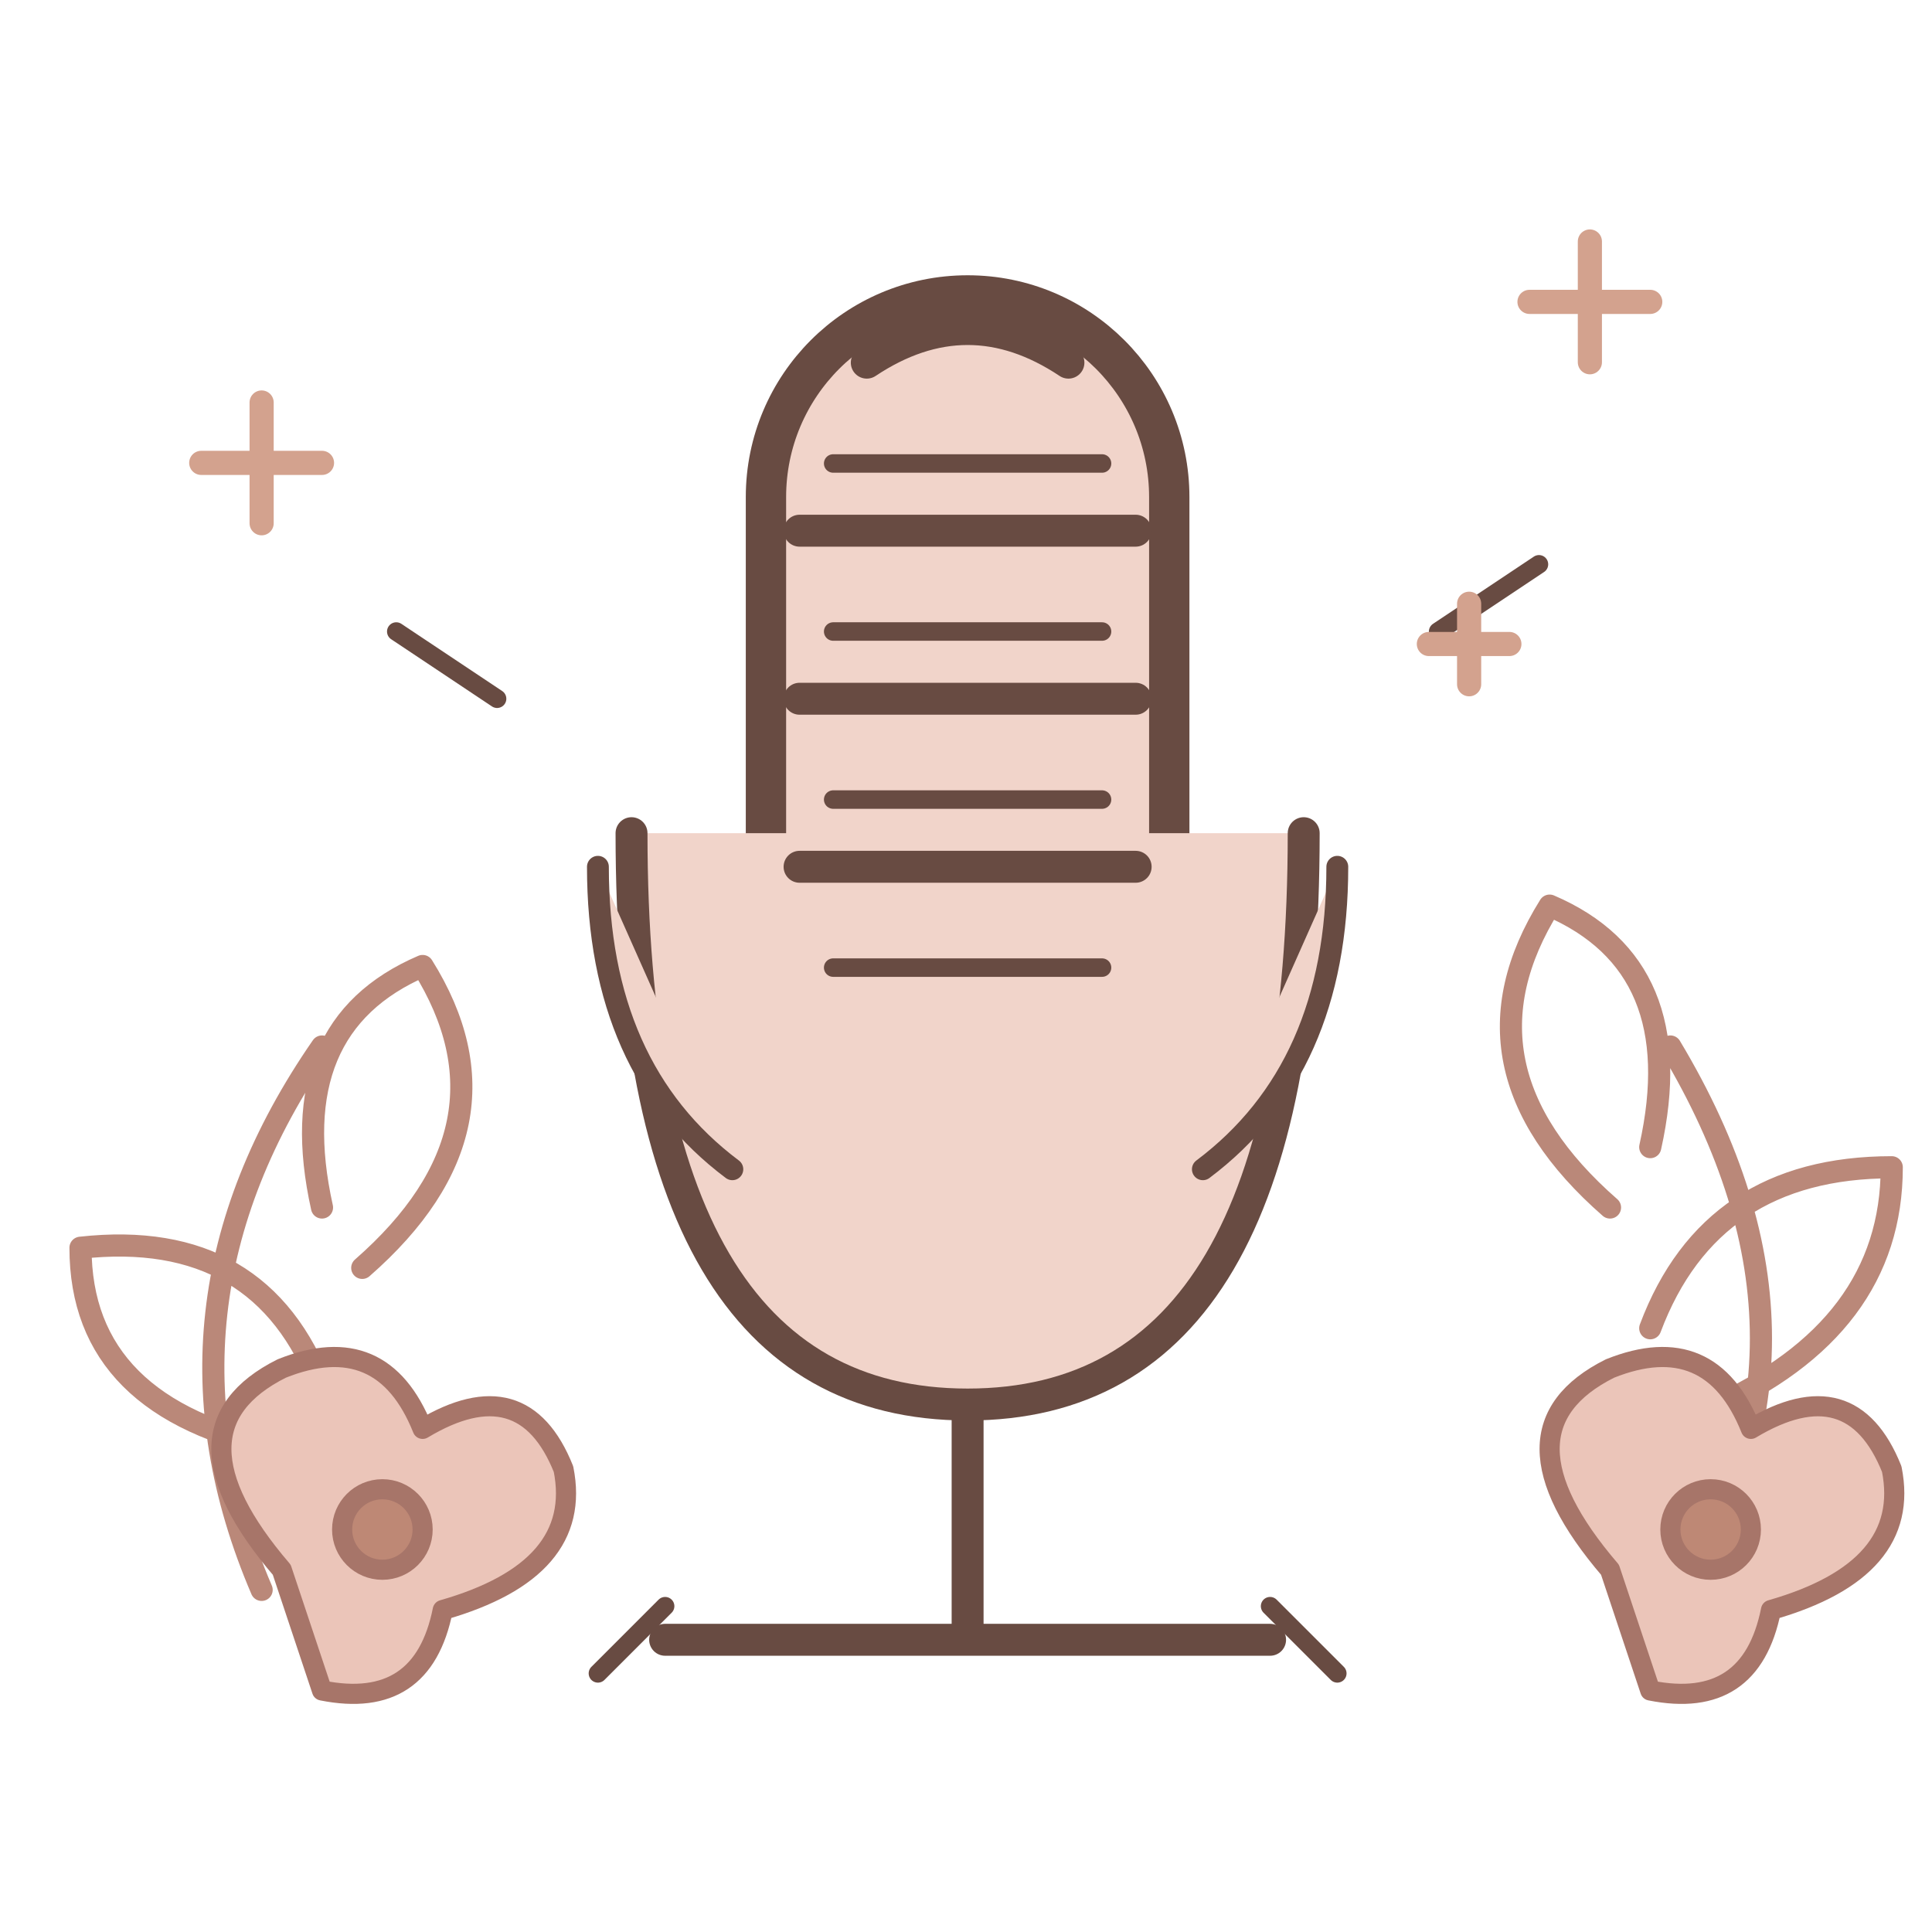
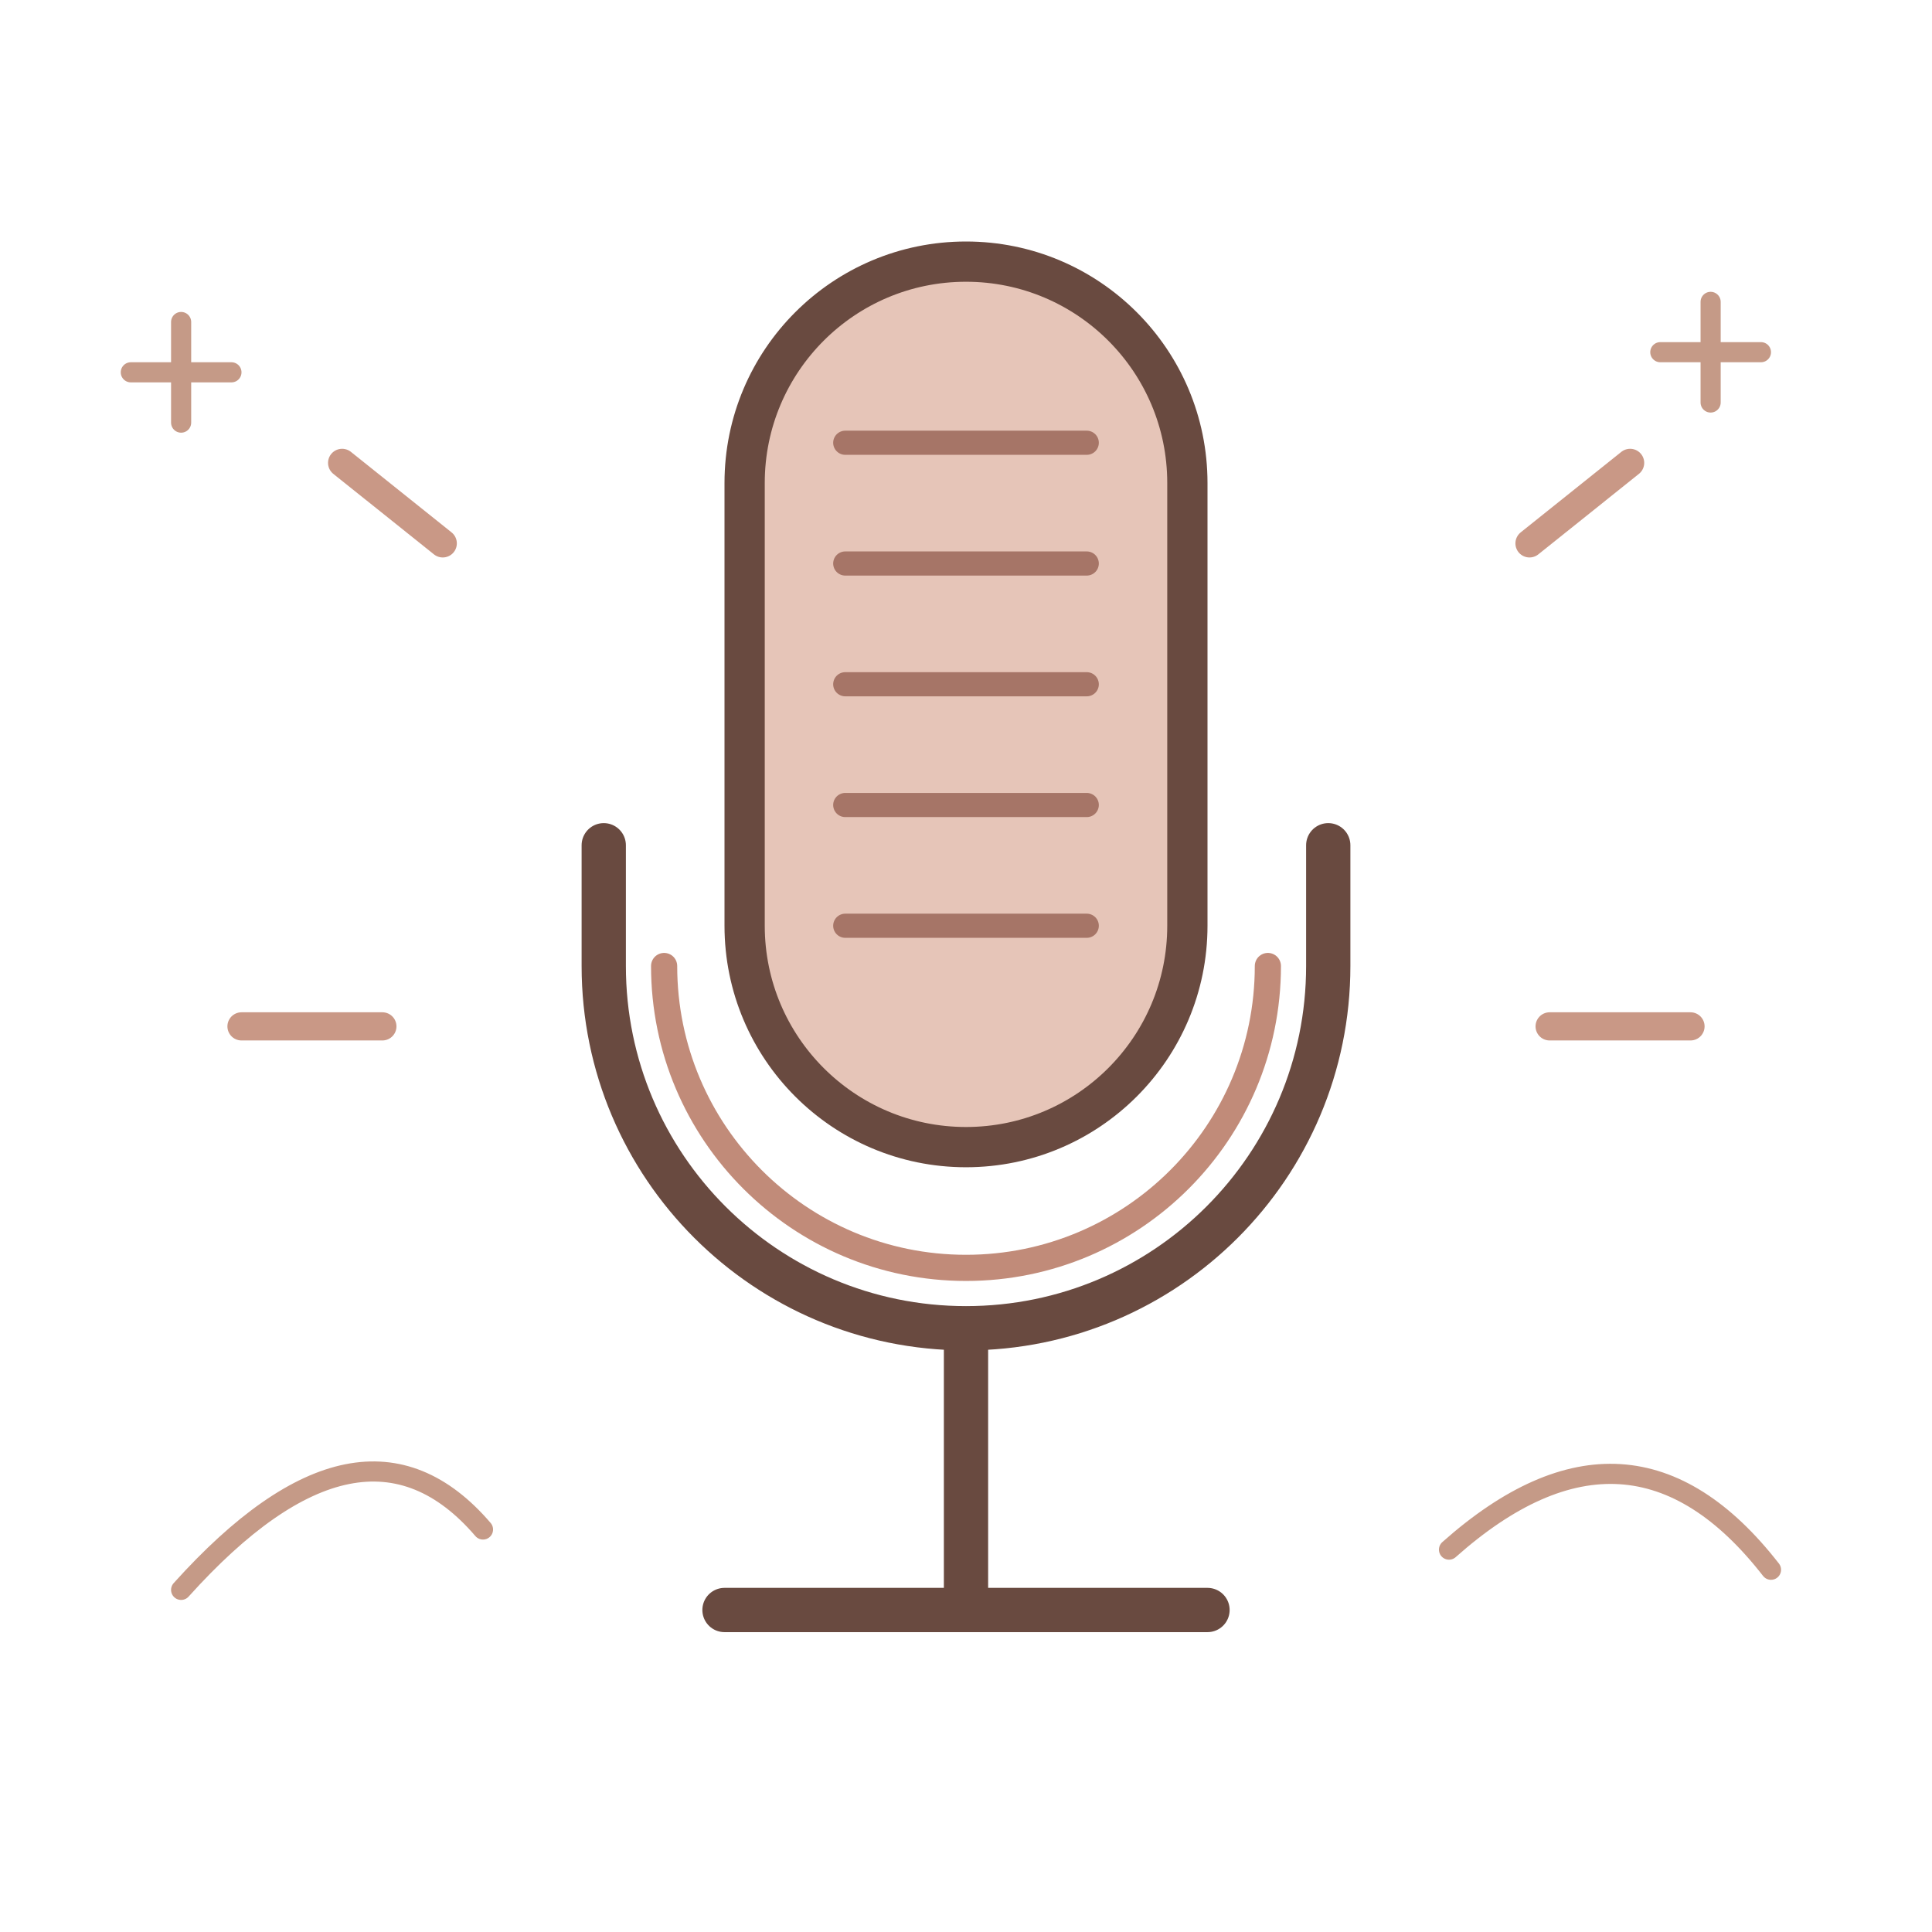
<svg xmlns="http://www.w3.org/2000/svg" viewBox="0 0 96 96" fill="none" stroke-linecap="round" stroke-linejoin="round">
-   <g transform="translate(8 8) scale(1.67)">
-     <g fill="#F1D4CA" stroke="#684B42" stroke-width="1.2">
-       <rect x="18" y="4" width="12" height="25" rx="6" />
-       <path d="M14 20q0 17 10 17t10-17M24 37v7m-9 0h18M19 11h10m-10 5h10m-10 5h10M21 6q3-2 6 0" stroke-width=".95" />
-       <path d="M17 30q-4-3-4-9m22 0q0 6-4 9" stroke-width=".65" />
-       <path d="M20 9h8M20 14h8M20 19h8M20 24h8M15 43l-2 2m20-2 2 2M10 16l-3-2m31 0 3-2" stroke-width=".55" />
-     </g>
+   <g fill="none" stroke="#C59A87" stroke-width="1" stroke-linecap="round">
+     <path d="M9 79q9-10 15-3M72 77q9-8 16 1M9 16v5m-2.5-2.5h5M85 15v5m-2.5-2.5h5" />
  </g>
-   <g fill="none" stroke="#BA8879" stroke-width="1.1" stroke-linecap="round">
-     <path d="M13 79q-6-14 3-27m-2 20q-10-2-10-10 9-1 12 7m0-9q-2-9 5-12 5 8-3 15M83 80q9-13 0-28m2 18q9-4 9-12-9 0-12 8m0-9q2-9-5-12-5 8 3 15" />
-   </g>
-   <g fill="#EBC5B9" stroke="#A77569" stroke-width="1">
-     <path d="M14 78q-6-7 0-10 5-2 7 3 5-3 7 2 1 5-6 7-1 5-6 4z" />
-     <circle cx="19" cy="76" r="2" fill="#BE8875" />
-     <path d="M80 78q-6-7 0-10 5-2 7 3 5-3 7 2 1 5-6 7-1 5-6 4z" />
-     <circle cx="85" cy="76" r="2" fill="#BE8875" />
-   </g>
-   <g stroke="#D3A28E" stroke-width="1.2" stroke-linecap="round">
-     <path d="M13 20v6m-3-3h6M79 12v6m-3-3h6M73 30v4m-2-2h4" />
-   </g>
+   <rect x="37" y="13" width="22" height="44" rx="11" fill="#E6C5B8" stroke="#694A40" stroke-width="2" />
+   <path d="M42 22h12M42 28h12M42 34h12M42 40h12M42 46h12" stroke="#A67567" stroke-width="1.2" />
+   <path d="M30 42v6a18 18 0 0 0 36 0v-6M48 66v13M36 80h24" stroke="#694A40" stroke-width="2.2" />
+   <path d="M33 48a15 15 0 0 0 30 0" stroke="#C18B79" stroke-width="1.3" />
+   <path d="M22 27l-5-4m59 4 5-4M19 51h-7m72 0h-7" stroke="#C99886" stroke-width="1.4" />
</svg>
